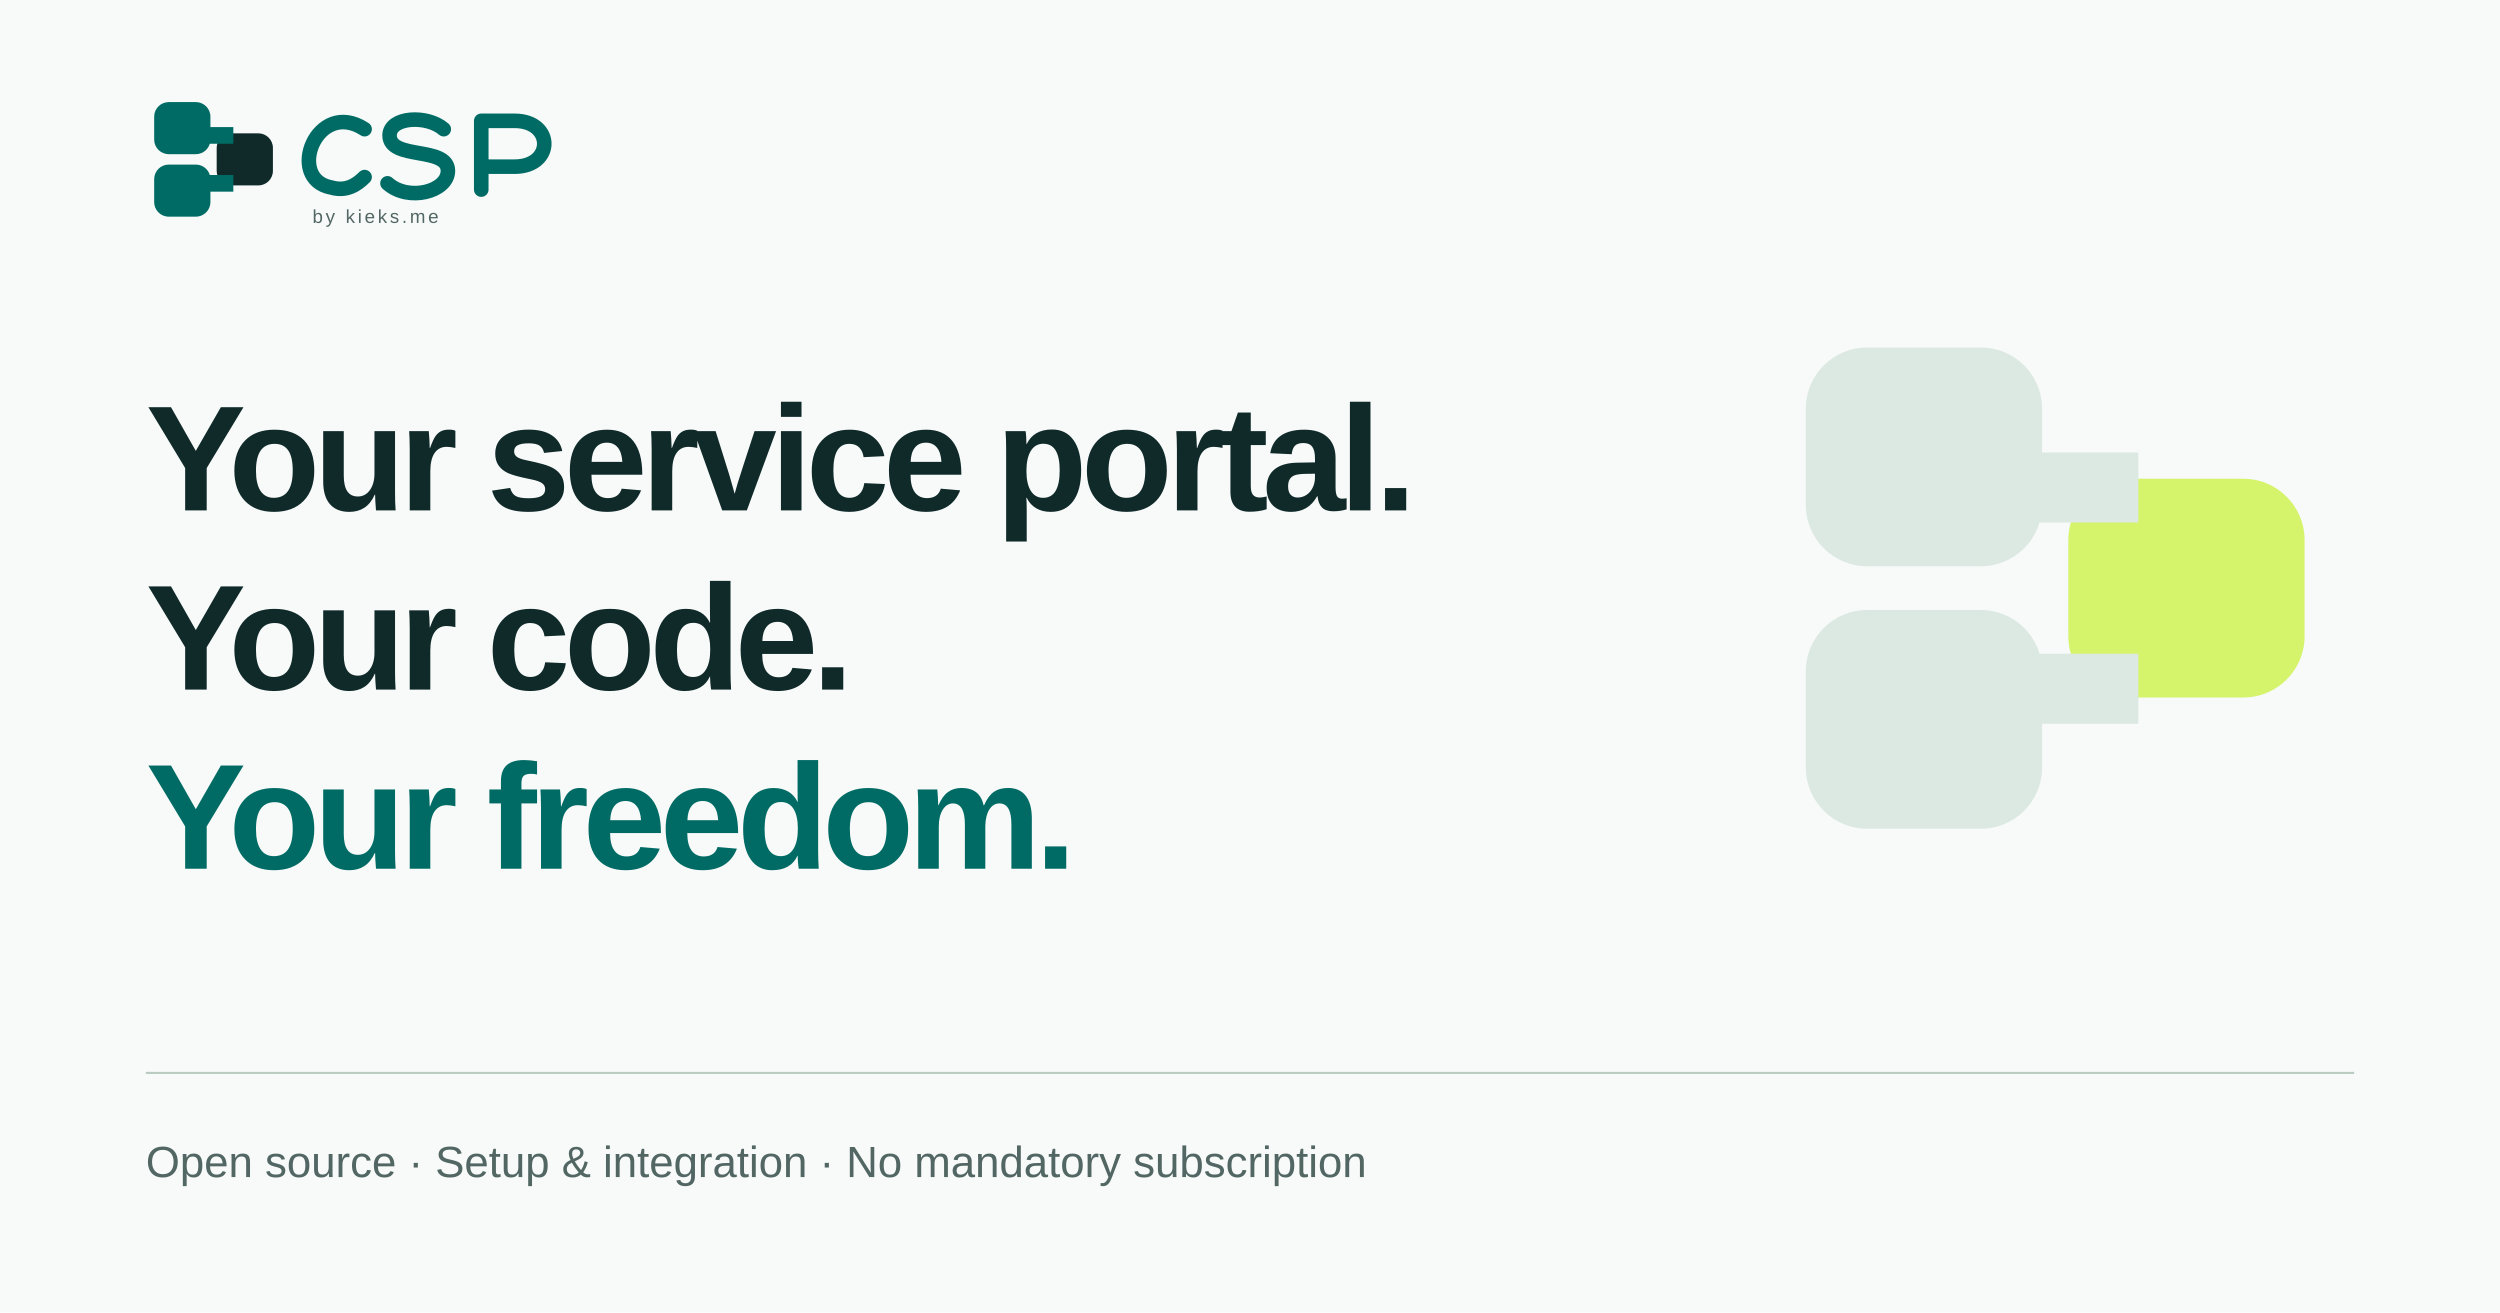
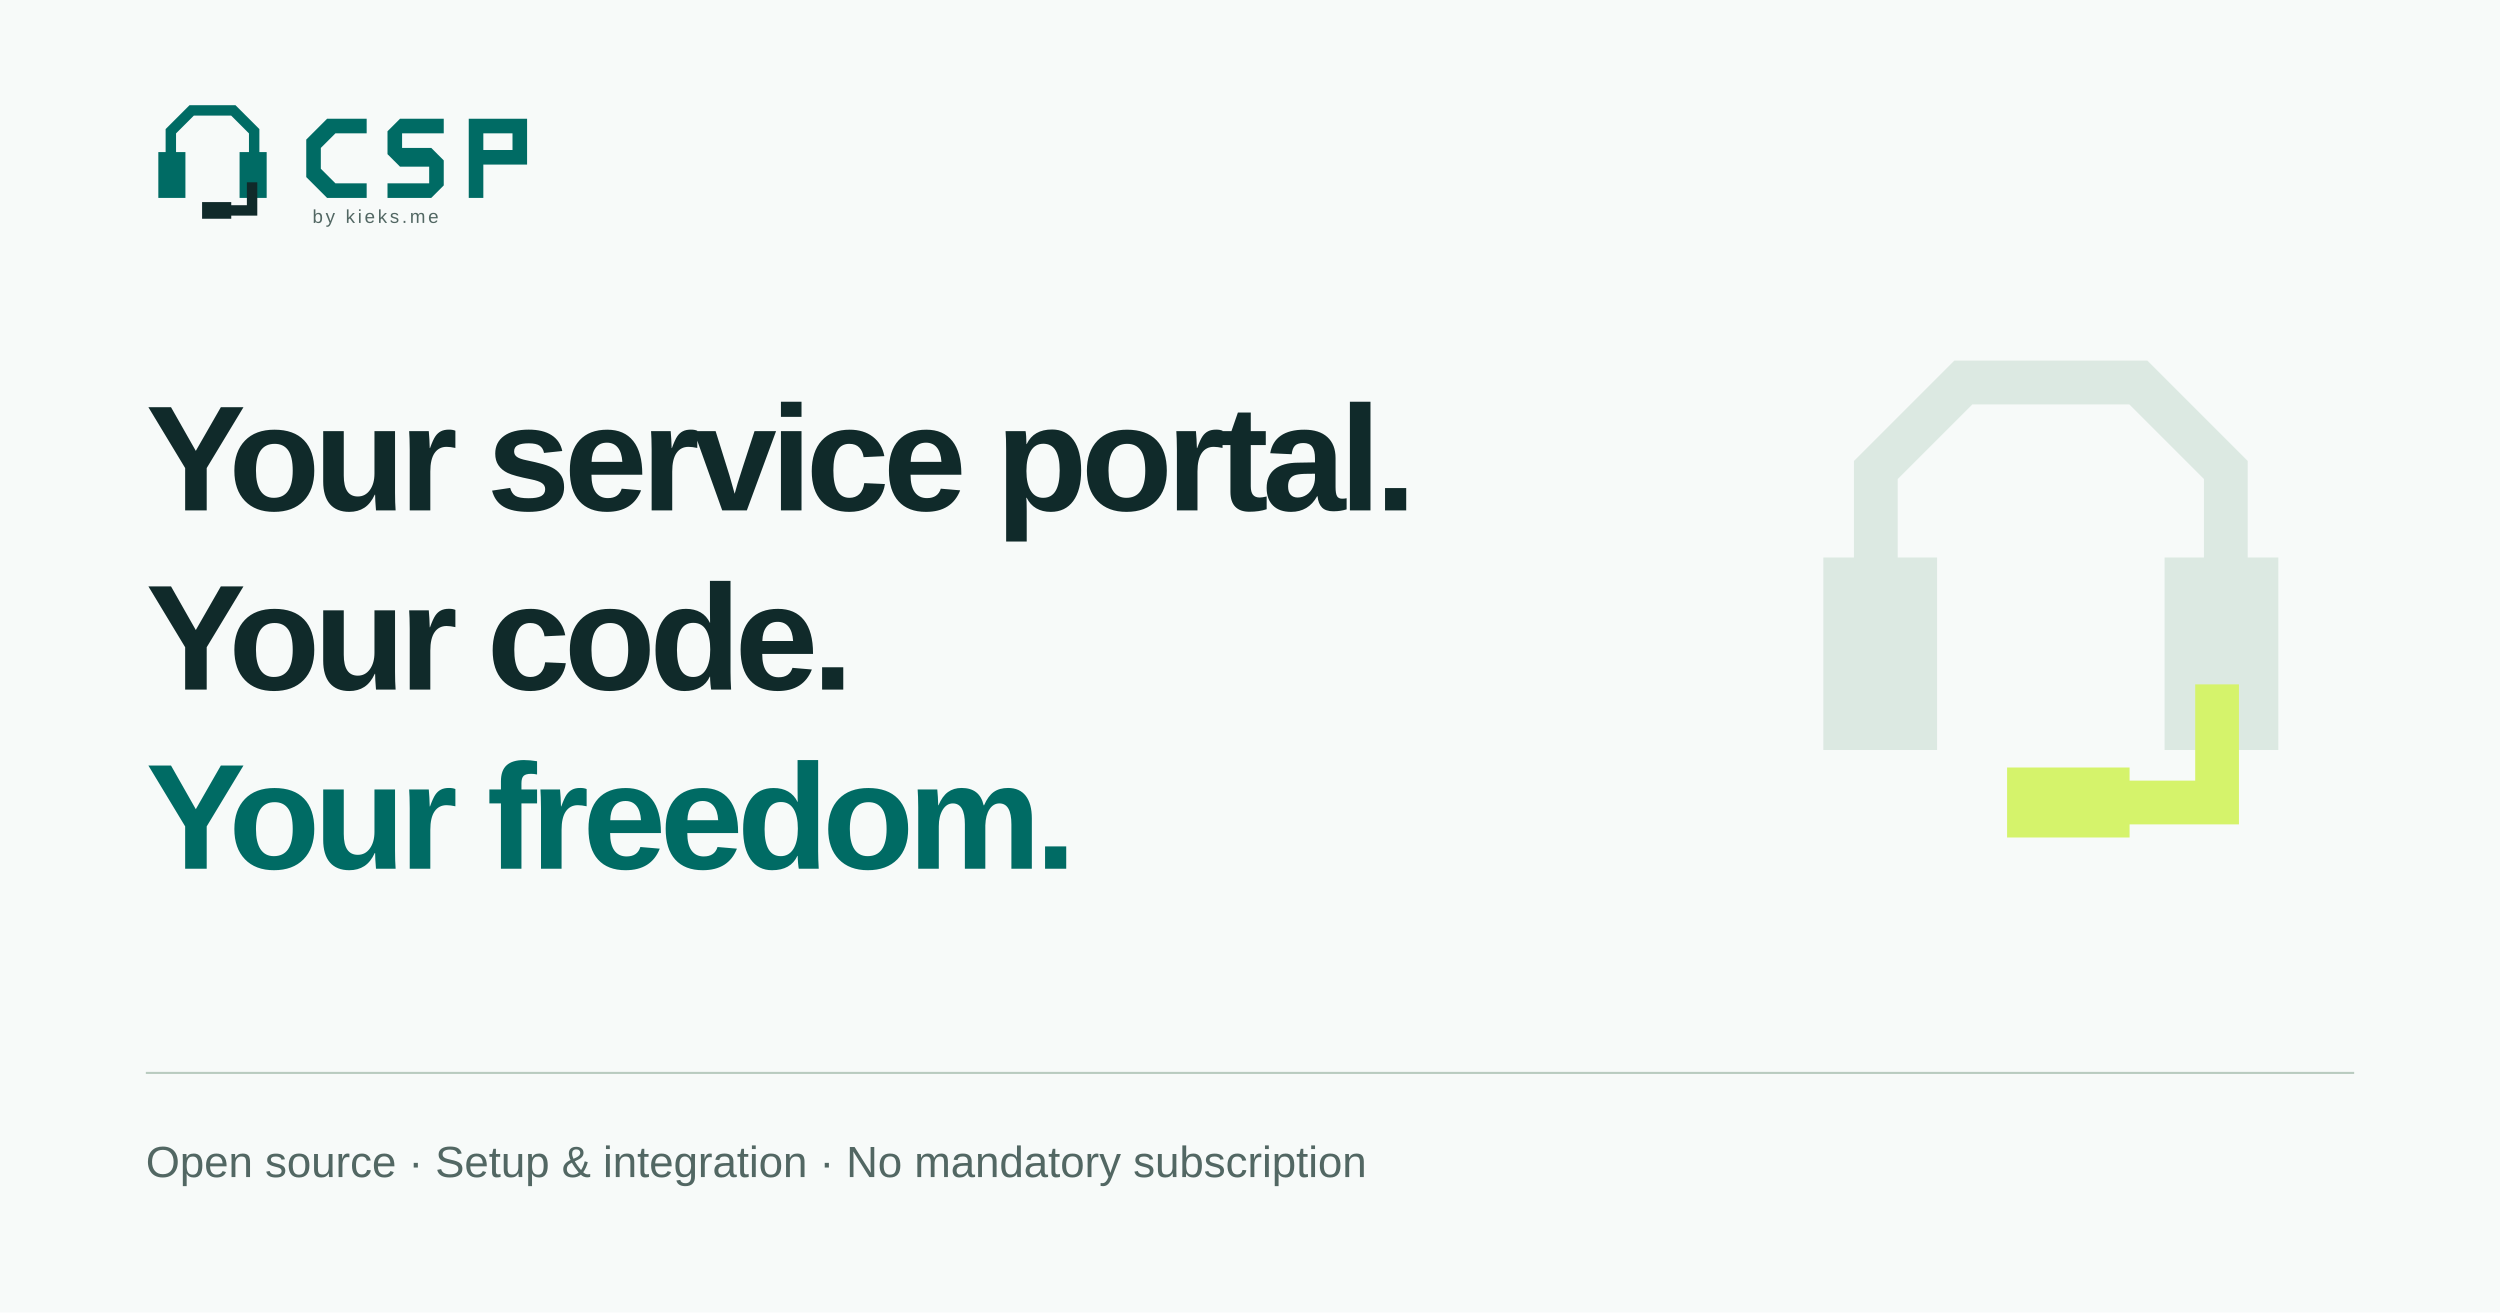
<svg xmlns="http://www.w3.org/2000/svg" width="1200" height="630" viewBox="0 0 1200 630">
  <rect width="1200" height="630" fill="#f7faf9" />
  <g transform="translate(70 45)">
+     <g>
+       <path d="M12 35V18L22 8H42L52 18V35" fill="none" stroke="#006b64" stroke-width="5" stroke-linecap="square" stroke-linejoin="miter" />
+       <path d="M6 28h13v22H6zM45 28h13v22H45z" fill="#006b64" />
+       <path d="M51 45v11H36" fill="none" stroke="#102a2a" stroke-width="5" stroke-linecap="square" />
+       <path d="M27 52h14v8H27z" fill="#102a2a" />
+     </g>
    <g fill="#006b64">
-       <rect x="4" y="4" width="27" height="25" rx="7" />
-       <rect x="4" y="34" width="27" height="25" rx="7" />
-       <rect x="34" y="19" width="27" height="25" rx="7" fill="#102a2a" />
-       <path d="M22 16h20v8H22zM22 39h20v8H22z" />
-     </g>
-     <g fill="none" stroke="#006b64" stroke-width="7" stroke-linejoin="round" stroke-linecap="round">
-       <path d="M105 17c-23-15-38 24-16 28 7 2 12-1 16-5" />
-       <path d="M143 17c-8-7-26-6-26 3 0 12 28 5 28 17 0 10-19 15-29 6" />
-       <path d="M161 46V13h16c19 0 19 22 0 22h-16" />
+       <path d="M106 12H87L77 22V40L87 50H106V43H91L84 36V26L91 19H106Z" />
+       <path d="M143 12H122L116 18V29L122 35H136V43H116V50H137L143 44V32L137 26H123V19H143Z" />
+       <path fill-rule="evenodd" d="M155 50V12H183V34H162V50ZM162 19V27H176V19Z" />
    </g>
    <text x="80" y="62" fill="#526763" font-family="Arial,sans-serif" font-size="9" letter-spacing="1.3">by kieks.me</text>
  </g>
  <g transform="translate(850 150) scale(4.2)">
-     <g fill="#dce9e2">
-       <rect x="4" y="4" width="27" height="25" rx="7" />
-       <rect x="4" y="34" width="27" height="25" rx="7" />
-       <rect x="34" y="19" width="27" height="25" rx="7" fill="#d5f36b" />
-       <path d="M22 16h20v8H22zM22 39h20v8H22z" />
+     <g>
+       <path d="M12 35V18L22 8H42L52 18V35" fill="none" stroke="#dce9e2" stroke-width="5" stroke-linecap="square" stroke-linejoin="miter" />
+       <path d="M6 28h13v22H6zM45 28h13v22H45z" fill="#dce9e2" />
+       <path d="M51 45v11H36" fill="none" stroke="#d5f36b" stroke-width="5" stroke-linecap="square" />
+       <path d="M27 52h14v8H27z" fill="#d5f36b" />
    </g>
  </g>
  <g font-family="Arial,sans-serif" font-size="72" font-weight="700" letter-spacing="-3">
    <text x="70" y="245" fill="#102a2a">Your service portal.</text>
    <text x="70" y="331" fill="#102a2a">Your code.</text>
    <text x="70" y="417" fill="#006b64">Your freedom.</text>
  </g>
  <path d="M70 515h1060" stroke="#b9cbc0" />
  <text x="70" y="565" fill="#526763" font-family="Arial,sans-serif" font-size="21">Open source · Setup &amp; integration · No mandatory subscription</text>
</svg>
